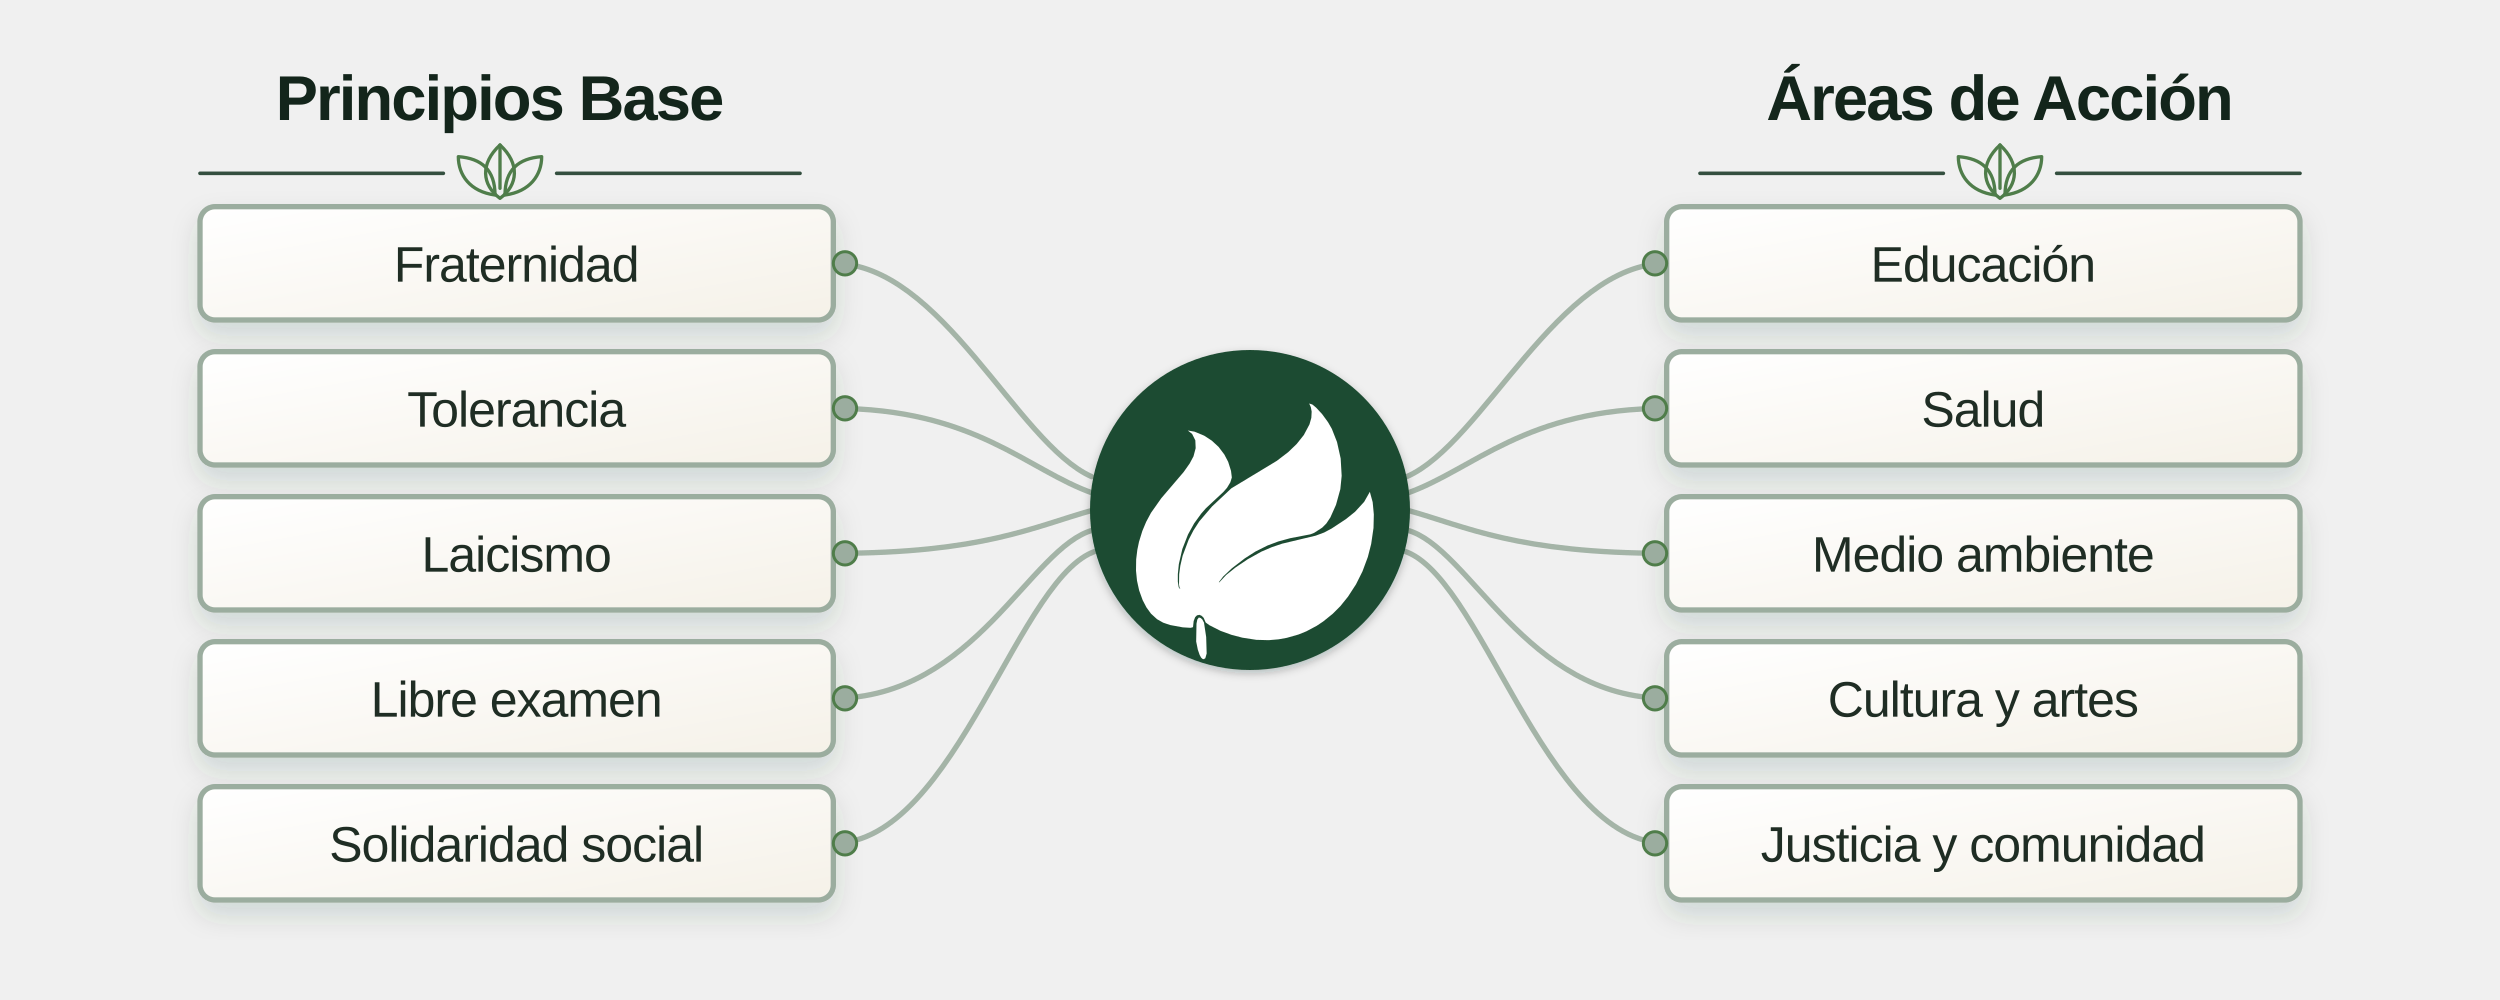
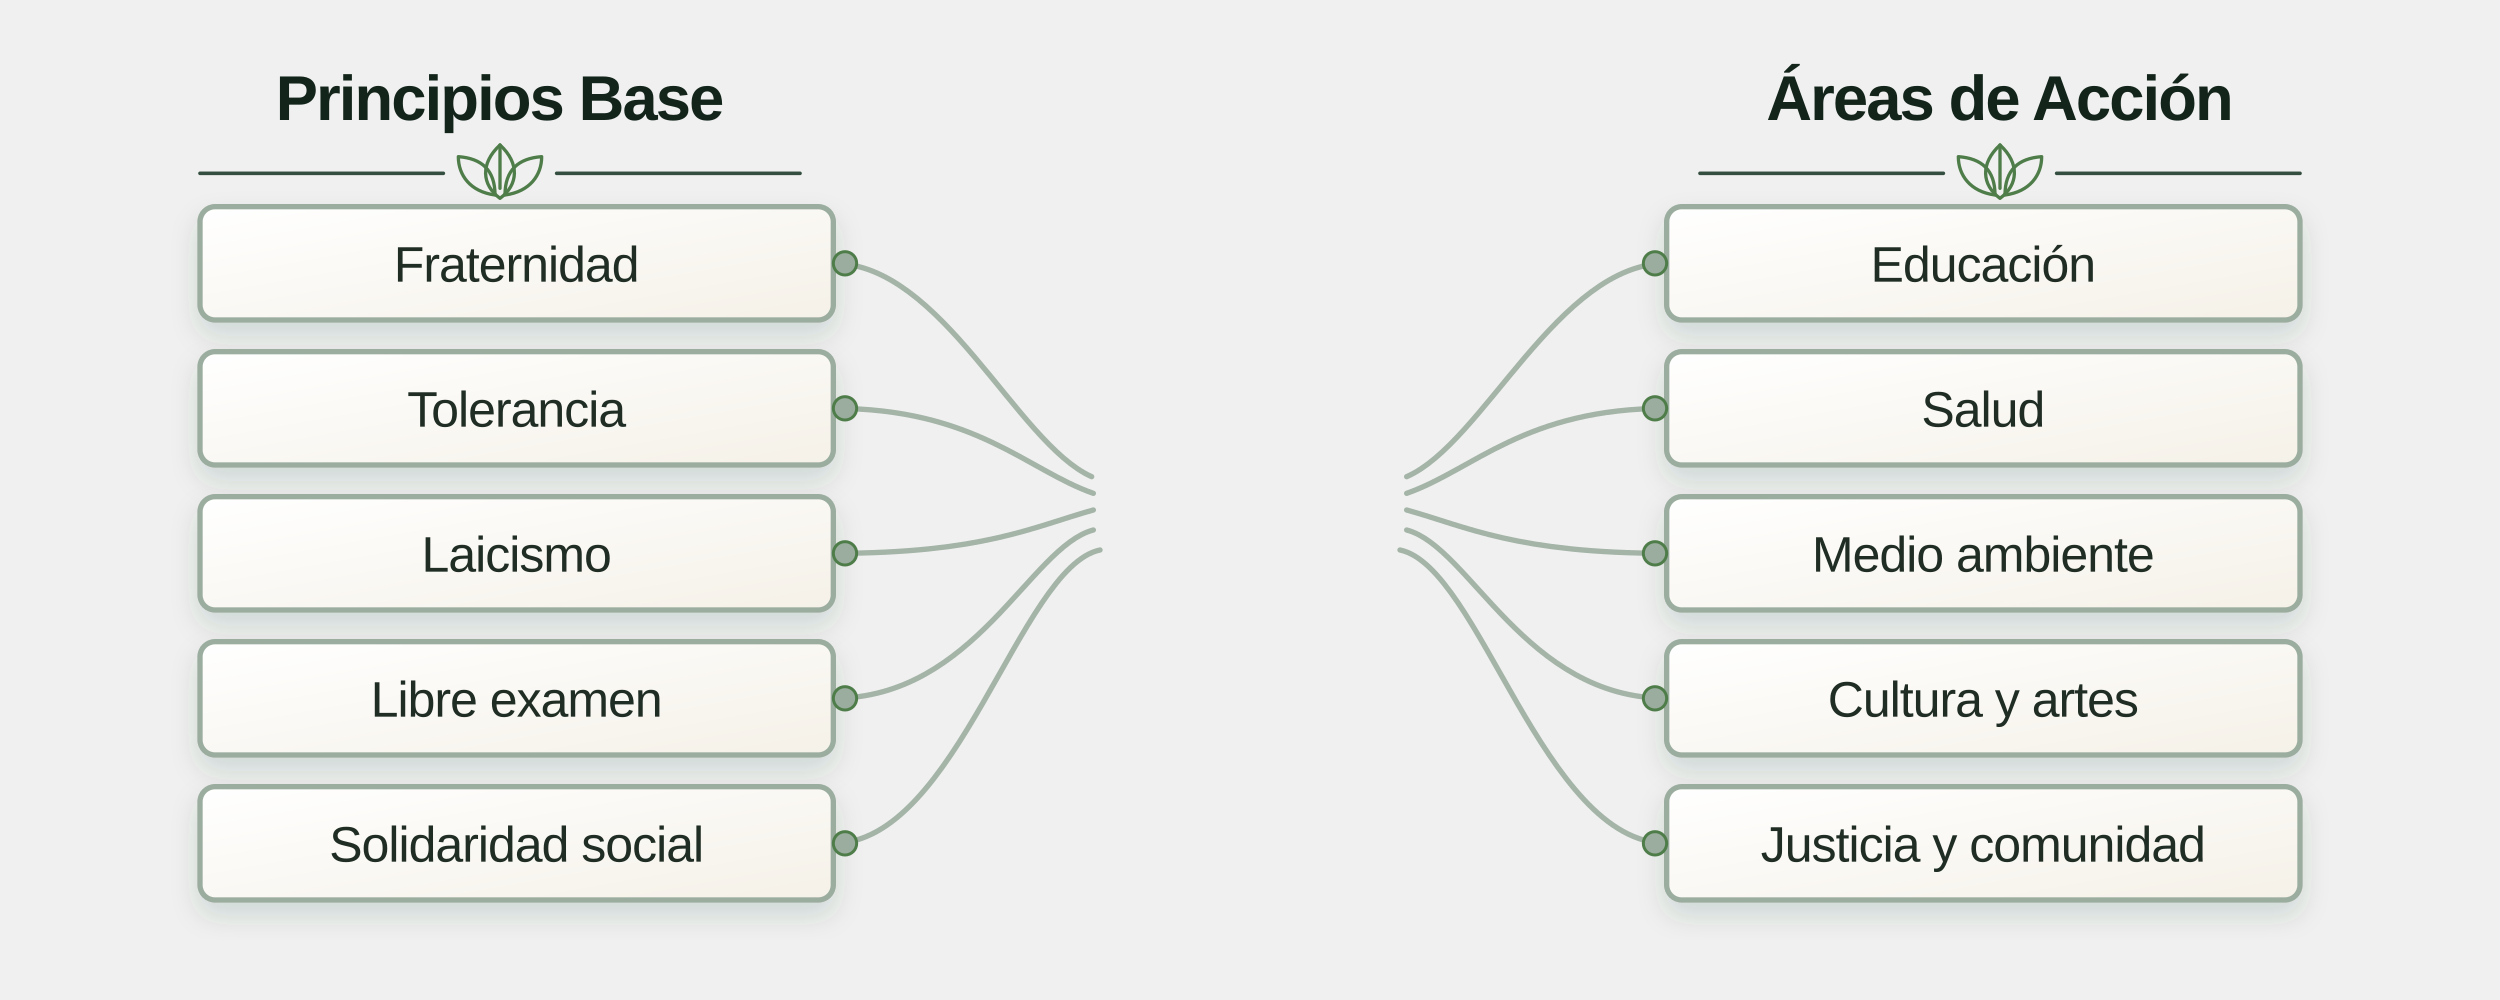
<svg xmlns="http://www.w3.org/2000/svg" viewBox="0 0 1500 600" role="img" aria-labelledby="title desc">
  <defs>
    <linearGradient id="nodeGradient" x1="0" x2="1" y1="0" y2="1">
      <stop offset="0" stop-color="#ffffff" />
      <stop offset="1" stop-color="#f5f1e8" />
    </linearGradient>
    <filter id="nodeShadow" x="-20%" y="-35%" width="140%" height="170%">
      <feDropShadow dx="0" dy="8" stdDeviation="8" flood-color="#1f3d2b" flood-opacity="0.14" />
-     </filter>
-     <filter id="logoShadow" x="-30%" y="-30%" width="160%" height="160%">
-       <feDropShadow dx="0" dy="10" stdDeviation="12" flood-color="#13251b" flood-opacity="0.26" />
    </filter>
    <style>
      .heading{font-family:'Plus Jakarta Sans',Arial,Helvetica,sans-serif;font-size:38px;font-weight:900;fill:#13251b;letter-spacing:-.03em}
      .node-text{font-family:'Plus Jakarta Sans',Arial,Helvetica,sans-serif;font-size:30px;font-weight:500;fill:#1f2d24;letter-spacing:-.02em}
      .line{fill:none;stroke:#9bad9f;stroke-width:3.2;stroke-linecap:round;opacity:.9}
      .node{fill:url(#nodeGradient);stroke:#9bad9f;stroke-width:3.2}
      .dot{fill:#9bad9f;stroke:#4f7d4a;stroke-width:1.8}
      .decor{stroke:#1f3d2b;stroke-width:2.2;stroke-linecap:round;opacity:.9}
      .decor-leaf{fill:none;stroke:#4f7d4a;stroke-width:2;stroke-linecap:round;stroke-linejoin:round}
    </style>
  </defs>
  <text x="300" y="72" text-anchor="middle" class="heading">Principios Base</text>
  <line x1="120" y1="104" x2="266" y2="104" class="decor" />
  <line x1="334" y1="104" x2="480" y2="104" class="decor" />
  <g class="decor-leaf" transform="translate(300 103)">
    <path d="M0 10 V-16" />
    <path d="M0 -16 C-12 -5 -11 8 0 16 C11 8 12 -5 0 -16Z" />
    <path d="M-3 14 C-18 12 -25 2 -25 -9 C-11 -8 -3 -1 -3 14Z" />
    <path d="M3 14 C18 12 25 2 25 -9 C11 -8 3 -1 3 14Z" />
  </g>
  <text x="1200" y="72" text-anchor="middle" class="heading">Áreas de Acción</text>
  <line x1="1020" y1="104" x2="1166" y2="104" class="decor" />
  <line x1="1234" y1="104" x2="1380" y2="104" class="decor" />
  <g class="decor-leaf" transform="translate(1200 103)">
    <path d="M0 10 V-16" />
    <path d="M0 -16 C-12 -5 -11 8 0 16 C11 8 12 -5 0 -16Z" />
    <path d="M-3 14 C-18 12 -25 2 -25 -9 C-11 -8 -3 -1 -3 14Z" />
    <path d="M3 14 C18 12 25 2 25 -9 C11 -8 3 -1 3 14Z" />
  </g>
  <path class="line" d="M500 158 C565 158 610 266 655 286" />
  <path class="line" d="M500 245 C585 245 616 282 656 296" />
  <path class="line" d="M500 332 C590 332 620 316 656 306" />
  <path class="line" d="M500 419 C585 419 618 328 656 318" />
  <path class="line" d="M500 506 C574 506 612 340 660 330" />
  <path class="line" d="M844 286 C890 266 935 158 1000 158" />
  <path class="line" d="M844 296 C884 282 915 245 1000 245" />
  <path class="line" d="M844 306 C880 316 910 332 1000 332" />
  <path class="line" d="M844 318 C882 328 915 419 1000 419" />
  <path class="line" d="M840 330 C888 340 926 506 1000 506" />
  <rect class="node" x="120" y="124" width="380" height="68" rx="9" filter="url(#nodeShadow)" />
  <circle class="dot" cx="507" cy="158" r="7" />
  <rect class="node" x="120" y="211" width="380" height="68" rx="9" filter="url(#nodeShadow)" />
  <circle class="dot" cx="507" cy="245" r="7" />
  <rect class="node" x="120" y="298" width="380" height="68" rx="9" filter="url(#nodeShadow)" />
  <circle class="dot" cx="507" cy="332" r="7" />
  <rect class="node" x="120" y="385" width="380" height="68" rx="9" filter="url(#nodeShadow)" />
  <circle class="dot" cx="507" cy="419" r="7" />
  <rect class="node" x="120" y="472" width="380" height="68" rx="9" filter="url(#nodeShadow)" />
  <circle class="dot" cx="507" cy="506" r="7" />
  <text x="310" y="169" text-anchor="middle" class="node-text">Fraternidad</text>
  <text x="310" y="256" text-anchor="middle" class="node-text">Tolerancia</text>
  <text x="310" y="343" text-anchor="middle" class="node-text">Laicismo</text>
  <text x="310" y="430" text-anchor="middle" class="node-text">Libre examen</text>
  <text x="310" y="517" text-anchor="middle" class="node-text">Solidaridad social</text>
  <rect class="node" x="1000" y="124" width="380" height="68" rx="9" filter="url(#nodeShadow)" />
  <circle class="dot" cx="993" cy="158" r="7" />
  <rect class="node" x="1000" y="211" width="380" height="68" rx="9" filter="url(#nodeShadow)" />
  <circle class="dot" cx="993" cy="245" r="7" />
  <rect class="node" x="1000" y="298" width="380" height="68" rx="9" filter="url(#nodeShadow)" />
  <circle class="dot" cx="993" cy="332" r="7" />
  <rect class="node" x="1000" y="385" width="380" height="68" rx="9" filter="url(#nodeShadow)" />
  <circle class="dot" cx="993" cy="419" r="7" />
  <rect class="node" x="1000" y="472" width="380" height="68" rx="9" filter="url(#nodeShadow)" />
  <circle class="dot" cx="993" cy="506" r="7" />
  <text x="1190" y="169" text-anchor="middle" class="node-text">Educación</text>
  <text x="1190" y="256" text-anchor="middle" class="node-text">Salud</text>
  <text x="1190" y="343" text-anchor="middle" class="node-text">Medio ambiente</text>
  <text x="1190" y="430" text-anchor="middle" class="node-text">Cultura y artes</text>
  <text x="1190" y="517" text-anchor="middle" class="node-text">Justicia y comunidad</text>
-   <g transform="translate(650 206) scale(0.2)" filter="url(#logoShadow)">
-     <circle cx="500" cy="500" r="480" fill="#1f4c32" />
-     <path fill="#ffffff" fill-rule="evenodd" d="M 346.5 822.5 L 342.0 828.5 L 339.5 841.0 L 338.5 894.5 L 343.5 919.0 L 349.0 935.0 L 353.5 943.0 L 358.0 947.0 L 361.5 947.5 L 366.0 944.5 L 370.0 930.5 L 368.5 881.0 L 362.0 838.0 L 357.0 828.5 L 352.0 824.0 Z M 687.0 183.5 L 677.5 180.5 L 682.5 191.5 L 685.0 205.0 L 684.0 223.5 L 678.5 243.0 L 661.5 275.0 L 640.0 302.0 L 614.5 326.5 L 580.5 352.5 L 444.0 435.0 L 386.0 489.5 L 348.0 534.0 L 330.5 561.0 L 316.0 589.0 L 298.0 637.0 L 291.0 667.0 L 287.5 692.5 L 287.0 723.5 L 288.5 732.0 L 291.0 735.0 L 289.0 736.0 L 286.0 731.5 L 283.5 715.0 L 283.5 692.5 L 286.5 662.5 L 297.0 617.0 L 314.0 573.5 L 332.5 540.0 L 353.5 511.0 L 367.5 495.0 L 420.0 446.0 L 431.0 433.5 L 441.0 417.0 L 445.5 402.5 L 443.0 382.5 L 434.5 355.5 L 423.0 333.5 L 406.0 311.0 L 385.5 292.0 L 362.5 277.0 L 333.5 265.0 L 313.5 261.5 L 326.5 272.0 L 336.0 291.0 L 337.0 314.5 L 330.5 339.0 L 319.0 360.5 L 301.0 386.0 L 234.0 464.5 L 203.0 508.5 L 188.5 535.5 L 177.0 563.0 L 167.0 595.5 L 162.0 619.5 L 158.5 648.0 L 158.0 682.0 L 161.0 712.0 L 167.5 741.5 L 178.0 770.5 L 189.5 792.5 L 203.0 811.0 L 221.0 827.5 L 239.5 838.0 L 260.0 845.0 L 298.0 852.0 L 322.0 853.5 L 329.0 851.5 L 331.0 833.0 L 335.5 821.5 L 341.0 816.0 L 348.5 814.5 L 355.0 817.5 L 361.0 823.5 L 367.0 837.5 L 378.0 845.5 L 411.5 862.5 L 444.5 874.5 L 477.0 883.0 L 519.0 889.5 L 556.0 890.5 L 585.5 888.0 L 610.5 883.5 L 645.5 873.5 L 669.0 864.0 L 700.0 847.5 L 719.5 834.5 L 748.0 811.5 L 771.0 788.5 L 794.0 760.0 L 818.0 723.0 L 837.5 684.0 L 853.5 641.0 L 863.5 602.0 L 870.5 554.0 L 871.5 513.5 L 868.0 476.5 L 859.5 445.5 L 842.5 475.5 L 815.0 505.5 L 787.5 527.5 L 745.0 555.5 L 722.5 567.5 L 697.0 577.0 L 596.5 601.0 L 565.5 611.5 L 534.0 625.0 L 493.5 647.5 L 456.5 672.5 L 428.5 695.0 L 408.0 717.0 L 406.5 716.5 L 419.5 699.5 L 445.5 675.0 L 484.5 645.0 L 516.5 624.5 L 552.5 606.5 L 584.5 594.5 L 621.0 584.5 L 681.0 573.0 L 692.5 568.5 L 716.5 553.0 L 729.0 540.5 L 741.0 522.5 L 758.0 484.5 L 771.0 437.5 L 775.0 397.5 L 772.0 345.5 L 761.0 296.0 L 745.5 256.5 L 734.0 236.5 L 716.5 212.5 L 698.5 193.0 Z" />
-   </g>
</svg>
